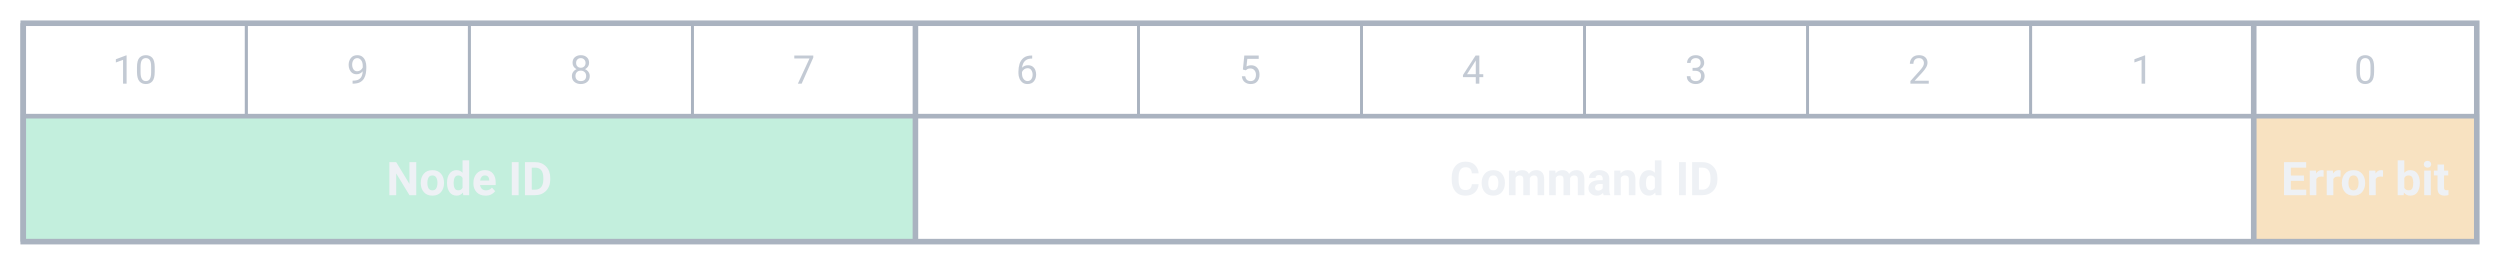
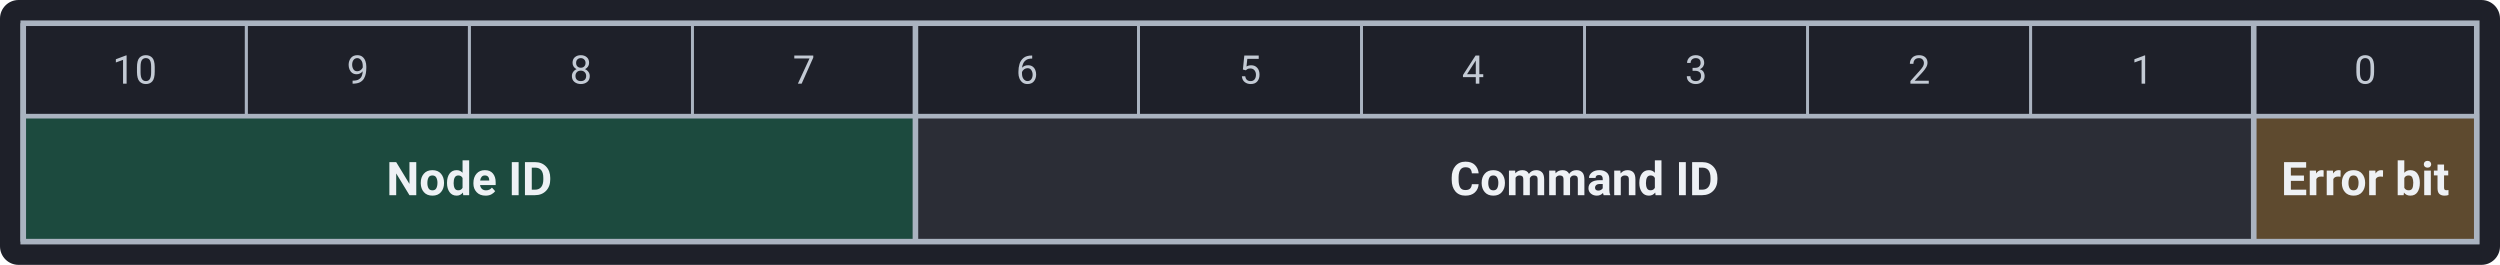
<svg xmlns="http://www.w3.org/2000/svg" viewBox="0 0 1076 114" width="1076" height="114" role="img" aria-label="CAN identifier: bits 10 to 7 node ID, bits 6 to 1 command ID, bit 0 error bit">
+   <rect width="1076" height="114" rx="8" fill="#1e2029" />
  <rect x="10" y="50" width="384" height="54" fill="rgba(25,195,125,0.26)" stroke="#aab3c0" stroke-width="2" />
  <text x="202.0" y="84.0" text-anchor="middle" font-family="Roboto, Arial, sans-serif" font-size="20" font-weight="700" fill="#eef1f5">Node ID</text>
  <rect x="394" y="50" width="576" height="54" fill="rgba(255,255,255,0.06)" stroke="#aab3c0" stroke-width="2" />
  <text x="682.0" y="84.0" text-anchor="middle" font-family="Roboto, Arial, sans-serif" font-size="20" font-weight="700" fill="#eef1f5">Command ID</text>
  <rect x="970" y="50" width="96" height="54" fill="rgba(232,163,61,0.32)" stroke="#aab3c0" stroke-width="2" />
  <text x="1018.0" y="84.0" text-anchor="middle" font-family="Roboto, Arial, sans-serif" font-size="20" font-weight="700" fill="#eef1f5">Error bit</text>
  <rect x="10" y="10" width="96" height="40" fill="none" stroke="#aab3c0" stroke-width="1.2" />
  <text x="58.0" y="36.0" text-anchor="middle" font-family="Roboto, Arial, sans-serif" font-size="17" fill="#c3cad4">10</text>
  <rect x="106" y="10" width="96" height="40" fill="none" stroke="#aab3c0" stroke-width="1.2" />
  <text x="154.0" y="36.0" text-anchor="middle" font-family="Roboto, Arial, sans-serif" font-size="17" fill="#c3cad4">9</text>
  <rect x="202" y="10" width="96" height="40" fill="none" stroke="#aab3c0" stroke-width="1.2" />
  <text x="250.0" y="36.0" text-anchor="middle" font-family="Roboto, Arial, sans-serif" font-size="17" fill="#c3cad4">8</text>
  <rect x="298" y="10" width="96" height="40" fill="none" stroke="#aab3c0" stroke-width="1.2" />
  <text x="346.0" y="36.0" text-anchor="middle" font-family="Roboto, Arial, sans-serif" font-size="17" fill="#c3cad4">7</text>
  <rect x="394" y="10" width="96" height="40" fill="none" stroke="#aab3c0" stroke-width="1.2" />
  <text x="442.0" y="36.0" text-anchor="middle" font-family="Roboto, Arial, sans-serif" font-size="17" fill="#c3cad4">6</text>
  <rect x="490" y="10" width="96" height="40" fill="none" stroke="#aab3c0" stroke-width="1.2" />
  <text x="538.0" y="36.0" text-anchor="middle" font-family="Roboto, Arial, sans-serif" font-size="17" fill="#c3cad4">5</text>
  <rect x="586" y="10" width="96" height="40" fill="none" stroke="#aab3c0" stroke-width="1.2" />
  <text x="634.0" y="36.0" text-anchor="middle" font-family="Roboto, Arial, sans-serif" font-size="17" fill="#c3cad4">4</text>
  <rect x="682" y="10" width="96" height="40" fill="none" stroke="#aab3c0" stroke-width="1.2" />
  <text x="730.0" y="36.0" text-anchor="middle" font-family="Roboto, Arial, sans-serif" font-size="17" fill="#c3cad4">3</text>
  <rect x="778" y="10" width="96" height="40" fill="none" stroke="#aab3c0" stroke-width="1.2" />
  <text x="826.0" y="36.0" text-anchor="middle" font-family="Roboto, Arial, sans-serif" font-size="17" fill="#c3cad4">2</text>
  <rect x="874" y="10" width="96" height="40" fill="none" stroke="#aab3c0" stroke-width="1.2" />
  <text x="922.0" y="36.0" text-anchor="middle" font-family="Roboto, Arial, sans-serif" font-size="17" fill="#c3cad4">1</text>
  <rect x="970" y="10" width="96" height="40" fill="none" stroke="#aab3c0" stroke-width="1.2" />
  <text x="1018.0" y="36.0" text-anchor="middle" font-family="Roboto, Arial, sans-serif" font-size="17" fill="#c3cad4">0</text>
  <line x1="10" y1="10" x2="10" y2="104" stroke="#aab3c0" stroke-width="2.4" />
  <line x1="394" y1="10" x2="394" y2="104" stroke="#aab3c0" stroke-width="2.4" />
  <line x1="970" y1="10" x2="970" y2="104" stroke="#aab3c0" stroke-width="2.4" />
  <rect x="10" y="10" width="1056" height="94" fill="none" stroke="#aab3c0" stroke-width="2.4" />
</svg>
